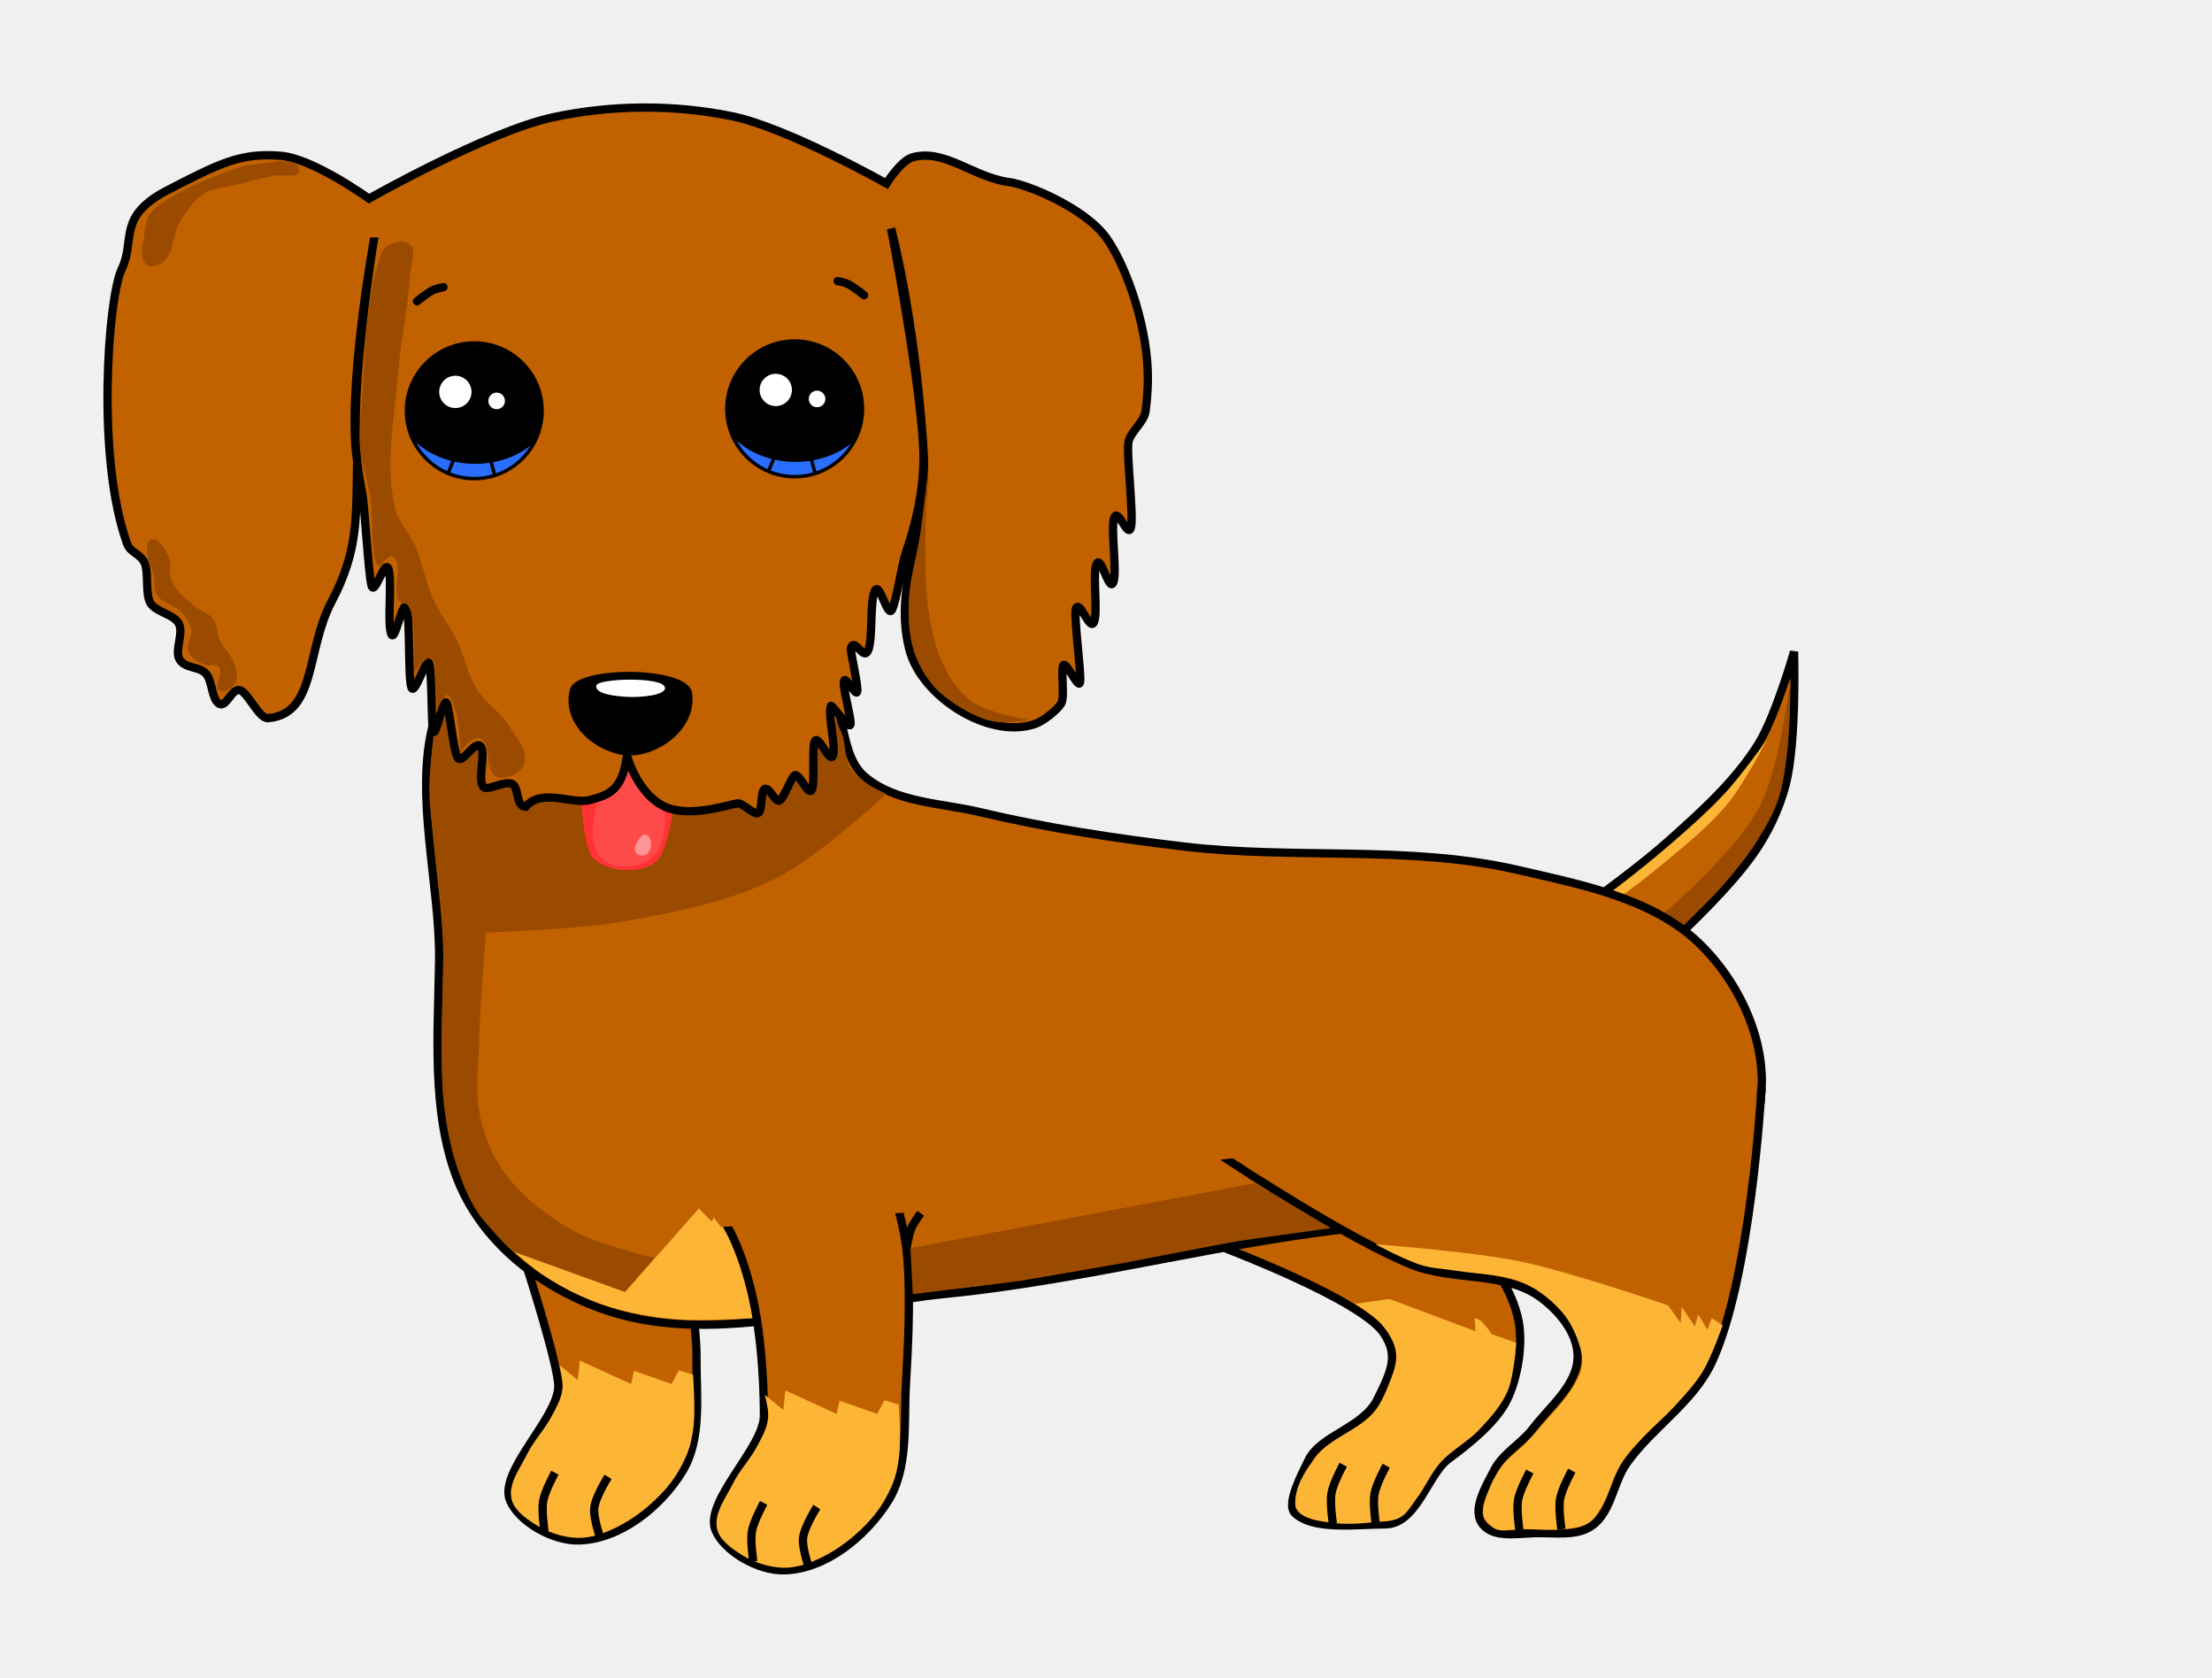
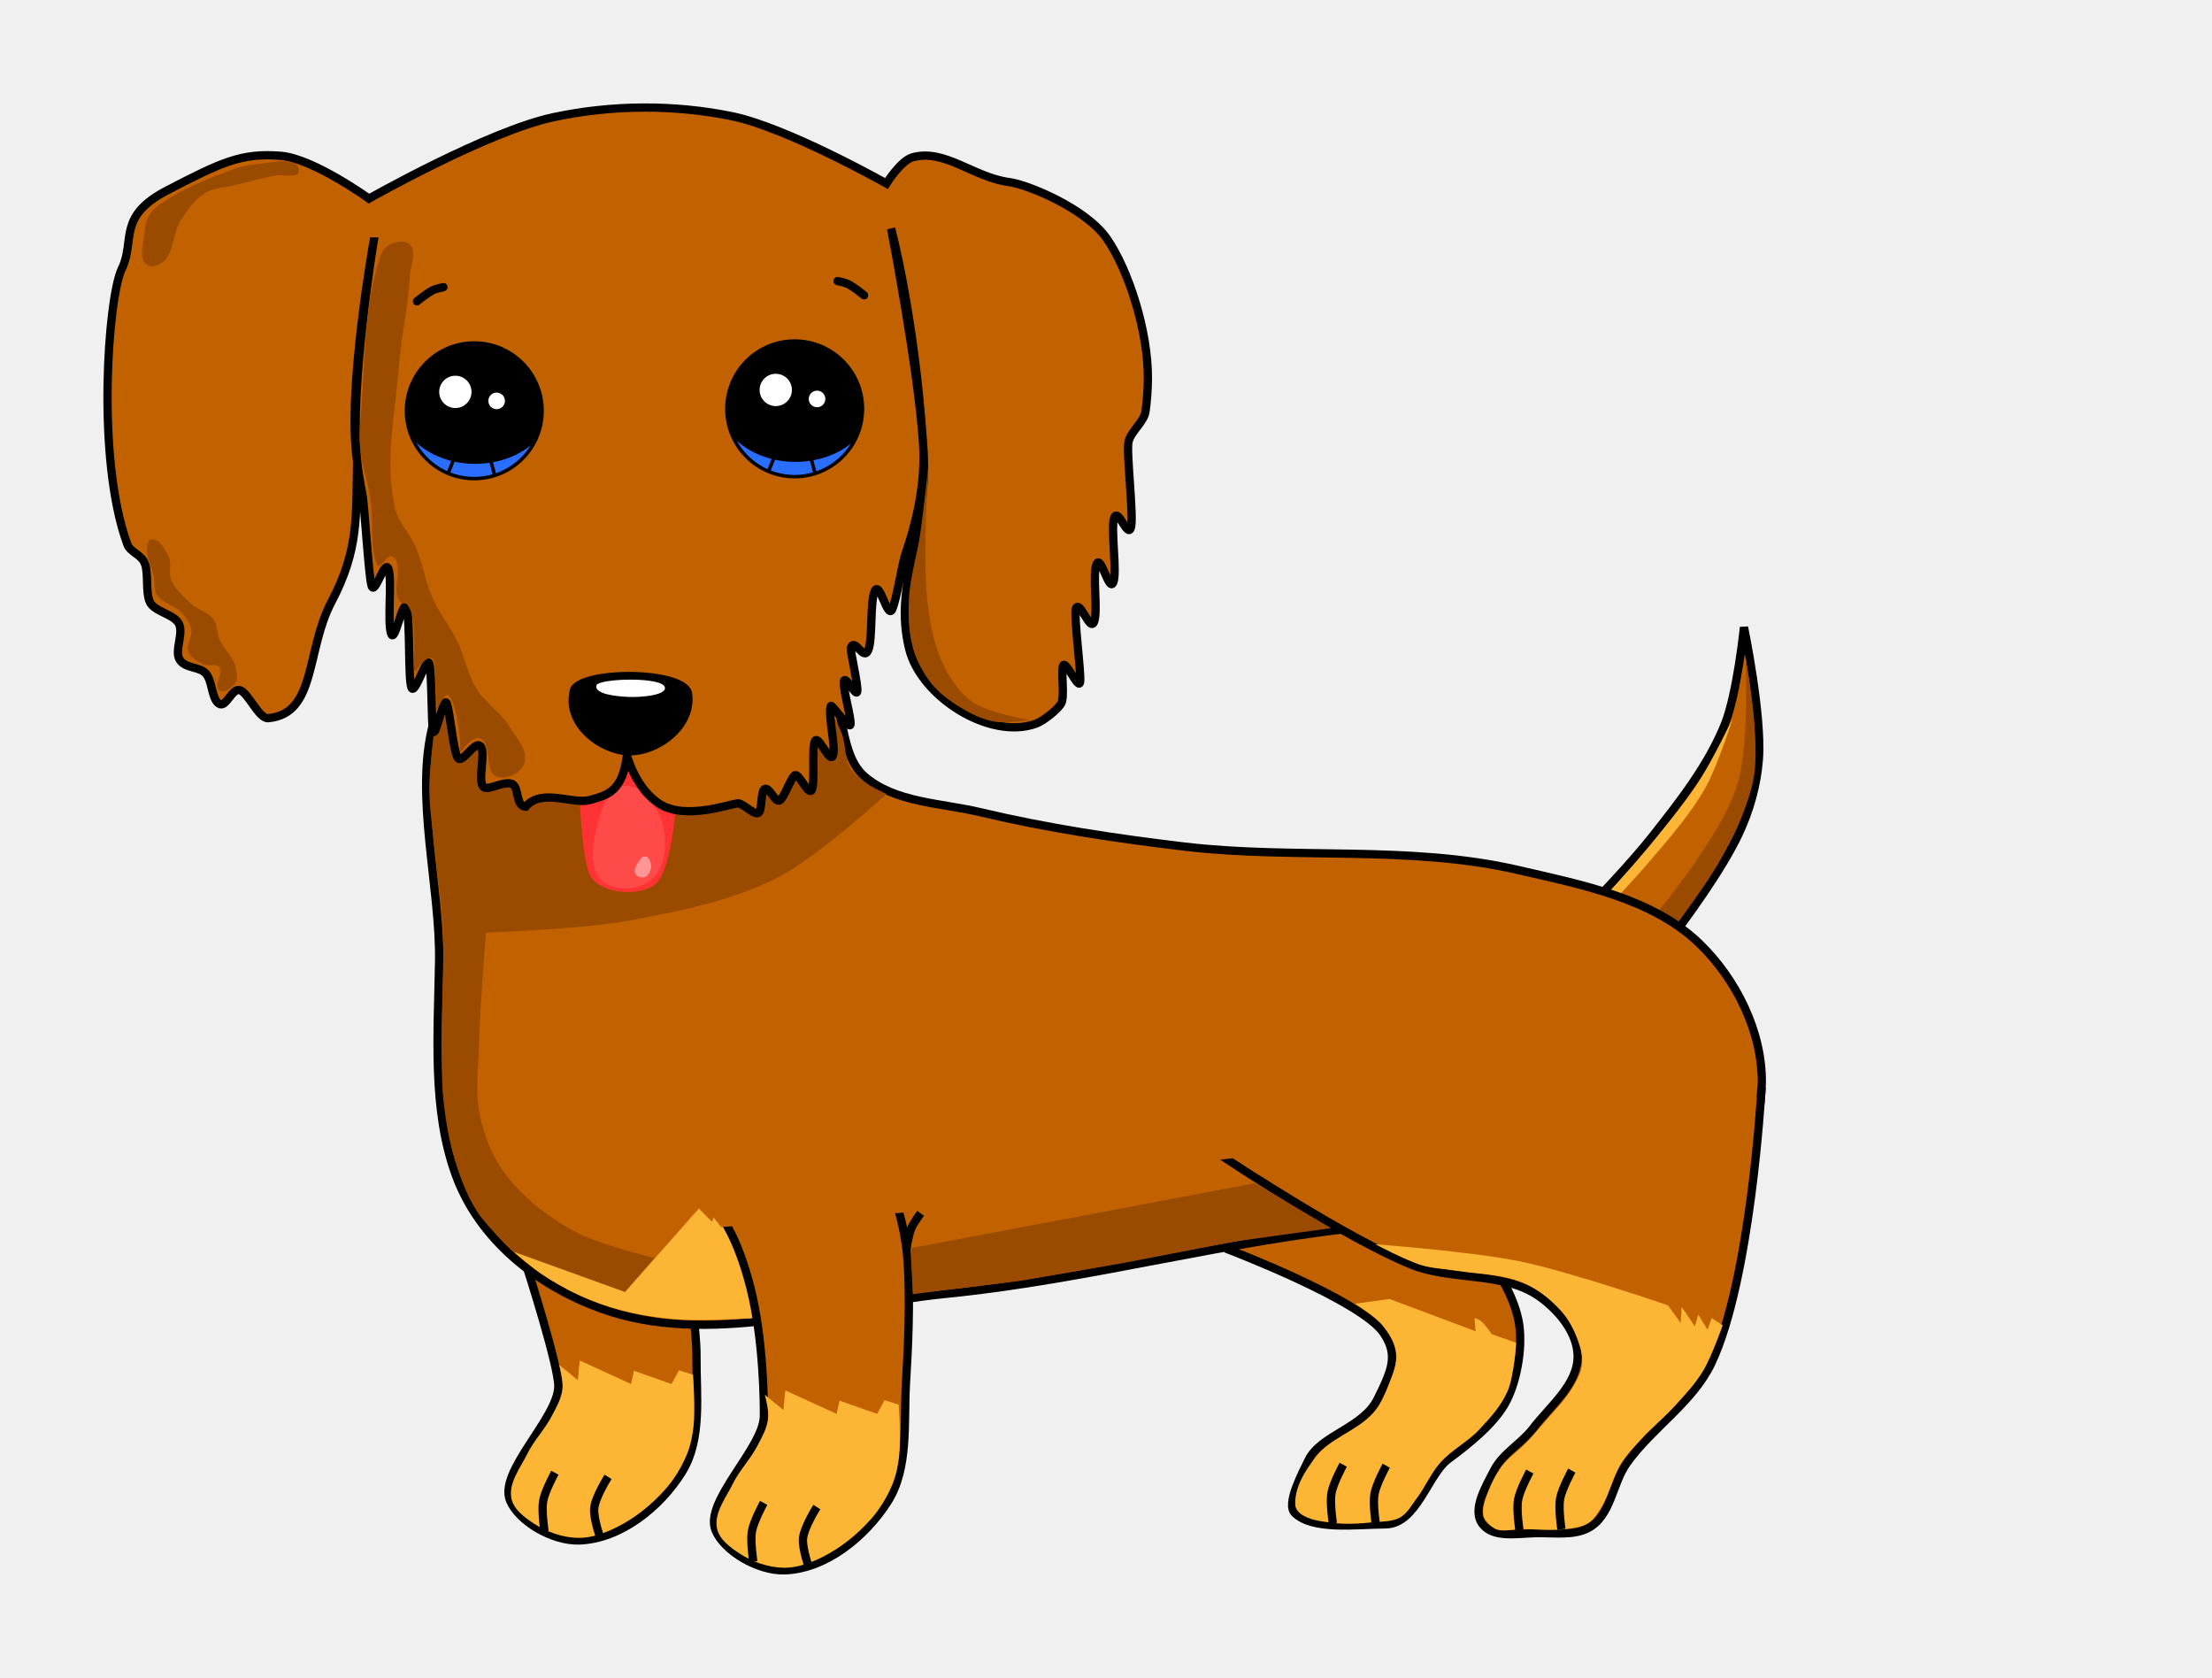
<svg xmlns="http://www.w3.org/2000/svg" width="213.975mm" height="162.267mm" viewBox="0 0 213.975 162.267" version="1.1" id="svg1286">
  <defs id="defs1280" />
  <g id="layer1" transform="translate(-26.50471,-0.6252791)">
    <path style="fill:#c26100;fill-opacity:1;stroke:#000000;stroke-width:0.8;stroke-linecap:butt;stroke-linejoin:miter;stroke-miterlimit:4;stroke-dasharray:none;stroke-opacity:1" d="m 77.508,123.275 c 0,0 3.028,9.439 3.007,11.426 -0.033,3.05 -5.823,8.228 -4.677,11.025 0.825,2.013 4.108,3.954 6.682,3.875 3.982,-0.121 7.858,-3.227 9.956,-6.615 1.985,-3.206 1.368,-7.455 1.403,-11.225 0.023,-2.531 -0.802,-7.55 -0.802,-7.55 z" id="path2019" />
    <path style="fill:#c26100;fill-opacity:1;stroke:#000000;stroke-width:0.8;stroke-linecap:butt;stroke-linejoin:miter;stroke-miterlimit:4;stroke-dasharray:none;stroke-opacity:1" d="m 145.237,121.43 c 0,0 12.97,4.919 15.119,8.126 1.429,2.133 0.784,3.585 -0.605,6.389 -1.389,2.803 -5.505,3.461 -6.671,5.896 -0.52,1.085 -2.226,4.219 -1.323,5.103 1.753,1.715 5.962,1.112 8.744,1.103 3.038,-0.01 4.118,-4.843 6.091,-6.3 1.926,-1.422 4.56,-3.492 5.656,-5.672 1.096,-2.18 1.597,-5.509 1.147,-7.746 -1.227,-6.101 -8.882,-12.379 -8.882,-12.379 l -22.301,2.079 z" id="path2071" />
-     <g id="g2138">
+     <g id="g2138" transform="rotate(-10,184.1297,90.14763)">
      <path id="path2125" d="m 171.579,94.01 c 0,0 11.271,-7.547 16.311,-12.052 3.173,-2.836 6.429,-5.748 8.686,-9.354 1.699,-2.714 3.474,-8.954 3.474,-8.954 0,0 0.263,8.679 -0.802,12.829 -0.624,2.432 -1.754,4.768 -3.207,6.815 -4.243,5.978 -15.696,15.404 -15.696,15.404 z" style="fill:#c26100;fill-opacity:1;stroke:#000000;stroke-width:0.8;stroke-linecap:butt;stroke-linejoin:miter;stroke-miterlimit:4;stroke-dasharray:none;stroke-opacity:1" />
      <path id="path2131" d="m 177.791,97.051 c 0,0 9.994,-7.883 14.316,-12.52 1.832,-1.966 3.725,-3.994 4.866,-6.426 1.705,-3.631 2.74,-11.717 2.74,-11.717 0,0 -0.043,4.645 -0.331,6.945 -0.215,1.722 -0.396,3.491 -1.039,5.103 -0.936,2.346 -2.471,4.428 -4.016,6.426 -1.5,1.939 -3.303,3.625 -5.055,5.339 -2.886,2.822 -8.977,8.126 -8.977,8.126 z" style="fill:#9a4b00;fill-opacity:1;stroke:none;stroke-width:0.265px;stroke-linecap:butt;stroke-linejoin:miter;stroke-opacity:1" />
      <path id="path2133" d="m 173.16,94.688 c 0,0 9.687,-6.762 14.221,-10.536 2.218,-1.846 4.506,-3.671 6.331,-5.906 1.507,-1.845 3.733,-6.095 3.733,-6.095 0,0 -2.64,3.64 -4.158,5.292 -1.515,1.649 -3.222,3.115 -4.914,4.583 -1.987,1.725 -4.045,3.371 -6.142,4.961 -3.187,2.415 -9.78,6.945 -9.78,6.945 z" style="fill:#fdb536;fill-opacity:1;stroke:none;stroke-width:0.265px;stroke-linecap:butt;stroke-linejoin:miter;stroke-opacity:1" />
    </g>
    <path style="fill:#c26100;fill-opacity:1;stroke:#000000;stroke-width:0.8;stroke-linecap:butt;stroke-linejoin:miter;stroke-miterlimit:4;stroke-dasharray:none;stroke-opacity:1" d="m 68.414,70.592 c -1.867,6.903 0.68,15.781 0.567,22.962 -0.113,7.158 -0.7,14.358 1.606,20.694 2.314,6.356 7.984,10.692 13.914,12.875 10.511,3.871 22.429,-0.271 33.575,-1.378 13.893,-1.379 27.467,-5.258 41.369,-6.543 10.366,-0.958 22.479,4.799 31.217,-0.858 4.038,-2.614 6.2,-8.19 6.267,-13.001 0.069,-4.92 -2.495,-10.054 -6.036,-13.47 -4.539,-4.378 -11.389,-5.686 -17.533,-7.11 -10.528,-2.439 -21.609,-0.993 -32.34,-2.272 -6.606,-0.787 -13.208,-1.778 -19.68,-3.318 -3.811,-0.907 -8.266,-0.909 -11.225,-3.475 -2.83,-2.454 -1.517,-8.373 -4.811,-10.156 -10.914,-5.909 -33.65,-6.933 -36.891,5.048 z" id="path849" />
    <path style="fill:#9a4b00;fill-opacity:1;stroke:none;stroke-width:0.265px;stroke-linecap:butt;stroke-linejoin:miter;stroke-opacity:1" d="m 112.259,77.396 c 0,0 -6.613,6.122 -10.583,8.126 -4.477,2.26 -9.525,3.254 -14.458,4.158 -4.508,0.826 -13.702,1.134 -13.702,1.134 0,0 -0.574,6.987 -0.661,10.489 -0.061,2.425 -0.411,4.904 0.095,7.276 0.415,1.946 1.176,3.883 2.362,5.481 1.719,2.315 4.101,4.163 6.615,5.575 2.418,1.359 7.89,2.646 7.89,2.646 l -2.854,3.3 -10.724,-3.875 c 0,0 -2.575,-2.37 -3.525,-3.818 -0.963,-1.468 -1.599,-3.144 -2.126,-4.819 -0.612,-1.944 -0.962,-3.974 -1.181,-6 -0.237,-2.193 -0.129,-4.409 -0.142,-6.615 -0.019,-3.276 0.245,-6.555 0.094,-9.827 -0.121,-2.641 -0.548,-5.259 -0.803,-7.89 -0.182,-1.873 -0.499,-3.74 -0.52,-5.622 -0.017,-1.563 0.185,-3.121 0.331,-4.677 0.14,-1.491 0.523,-4.461 0.523,-4.461 l 33.4,3.374 4.205,-2.693 c 0,0 1.09,1.936 1.465,2.977 0.368,1.021 0.234,2.214 0.756,3.166 0.327,0.596 0.875,1.056 1.417,1.465 0.641,0.483 2.126,1.134 2.126,1.134 z" id="path2127" />
-     <g id="g1531" transform="translate(-95.18572,-138.2915)">
+     <g id="g1531" transform="translate(-95.18572,-136.1748)">
      <path id="path1507" d="m 177.649,196.931 c 0,0 -0.574,22.644 1.308,24.834 1.409,1.639 4.898,1.641 6.167,0.505 3.196,-2.863 2.258,-25.906 2.258,-25.906 z" style="fill:#ff3333;fill-opacity:1;stroke:none;stroke-width:0.265px;stroke-linecap:butt;stroke-linejoin:miter;stroke-opacity:1" />
      <path id="path1511" d="m 182.027,212.8 c -1.47,0.169 -2.131,2.229 -2.514,3.658 -0.479,1.788 -0.939,4.296 0.436,5.535 1.177,1.061 3.555,0.918 4.752,-0.12 1.469,-1.274 1.604,-3.914 0.97,-5.752 -0.536,-1.553 -2.011,-3.508 -3.643,-3.32 z" style="fill:#ff4a4a;fill-opacity:1;stroke:none;stroke-width:0.265px;stroke-linecap:butt;stroke-linejoin:miter;stroke-opacity:1" />
      <path id="path1511-1" d="m 184.13,219.622 c -0.305,-0.052 -0.558,0.322 -0.718,0.585 -0.2,0.33 -0.439,0.805 -0.235,1.134 0.175,0.281 0.661,0.391 0.962,0.254 0.369,-0.169 0.551,-0.69 0.53,-1.095 -0.017,-0.342 -0.199,-0.82 -0.538,-0.878 z" style="fill:#ff9696;fill-opacity:1;stroke:none;stroke-width:0.055px;stroke-linecap:butt;stroke-linejoin:miter;stroke-opacity:1" />
    </g>
    <path style="fill:#c26100;fill-opacity:1;stroke:#000000;stroke-width:0.8;stroke-linecap:butt;stroke-linejoin:miter;stroke-miterlimit:4;stroke-dasharray:none;stroke-opacity:1" d="m 62.645,23.988 c 0,0 -2.34,14.164 -1.592,21.217 0.109,1.031 0.282,2.105 0.502,3.204 0.221,1.099 0.584,7.704 0.885,8.835 0.302,1.131 1.298,-2.691 1.65,-1.563 0.352,1.128 -0.128,5.128 0.245,6.217 0.373,1.089 1.127,-3.472 1.491,-2.457 0.364,1.015 0.148,6.756 0.472,7.661 0.324,0.905 1.471,-3.073 1.726,-2.313 0.254,0.76 0.213,5.931 0.367,6.509 0.242,0.906 1.017,-3.504 1.333,-2.64 0.316,0.864 0.616,4.446 1.04,5.219 0.424,0.773 1.66,-1.711 2.226,-1.078 0.566,0.633 -0.388,3.534 0.354,3.978 0.438,0.262 1.757,-0.559 2.593,-0.373 0.836,0.186 0.385,2.182 1.405,2.243 1.566,-1.842 4.537,-0.198 6.206,-0.65 1.776,-0.482 3.174,-0.85 3.603,-4.319 0,0 0.857,3.35 3.291,4.772 2.434,1.422 6.374,0.019 7.39,-0.132 0.498,-0.074 1.505,1.064 1.98,0.948 0.475,-0.116 0.23,-2.171 0.681,-2.347 0.451,-0.176 1.009,1.362 1.436,1.109 0.427,-0.253 1.031,-2.061 1.434,-2.408 0.403,-0.348 1.265,1.899 1.643,1.439 0.378,-0.46 -0.013,-4.193 0.339,-4.783 0.352,-0.59 1.4,2.177 1.726,1.44 0.326,-0.737 -0.495,-3.914 -0.195,-4.816 0.076,-0.228 1.798,2.361 1.9,1.785 0.102,-0.576 -0.754,-3.466 -0.639,-4.16 0.115,-0.695 1.179,1.562 1.294,0.978 0.115,-0.583 -0.718,-4.007 -0.616,-4.249 0.408,-0.97 1.193,1.306 1.663,0.282 0.47,-1.024 0.158,-4.678 0.646,-5.749 0.488,-1.071 1.241,2.847 1.702,1.735 0.461,-1.112 0.899,-4.248 1.29,-5.396 0.391,-1.148 0.736,-2.311 1.012,-3.488 0.277,-1.177 0.485,-2.367 0.603,-3.567 0.118,-1.2 0.146,-2.41 0.062,-3.627 -0.869,-12.556 -3.088,-20.714 -3.088,-20.714 0,0 2.628,13.607 3.088,20.714 0.715,8.81 -2.975,13.396 -1.333,19.962 1.148,4.591 7.772,8.812 12.228,7.216 0.765,-0.274 2.033,-1.305 2.438,-1.904 0.405,-0.598 0.014,-2.834 0.199,-3.661 0.185,-0.827 1.561,2.46 1.666,1.5 0.105,-0.959 -0.592,-6.031 -0.428,-7.027 0.356,-1.074 1.377,2.27 1.775,1.236 0.398,-1.034 -0.178,-4.571 0.238,-5.576 0.416,-1.005 1.21,2.752 1.619,1.766 0.409,-0.986 -0.282,-5.289 0.097,-6.268 0.378,-0.978 1.279,1.977 1.602,0.996 0.323,-0.981 -0.463,-7.366 -0.22,-8.361 0.243,-0.995 1.504,-1.896 1.642,-2.915 0.139,-1.019 0.219,-2.054 0.228,-3.108 0.043,-4.714 -1.913,-10.623 -3.955,-13.579 -2.042,-2.956 -7.693,-5.254 -9.442,-5.483 -3.492,-0.458 -6.249,-3.254 -9.354,-2.405 -1.155,0.316 -2.539,2.539 -2.539,2.539 0,0 -9.603,-5.409 -14.916,-6.502 -5.645,-1.162 -11.654,-1.115 -17.29,0.088 -6.36,1.357 -17.85,7.875 -17.85,7.875 0,0 -5.394,-3.897 -8.553,-4.143 -3.807,-0.296 -5.729,0.631 -10.958,3.341 -4.906,2.542 -3.066,4.858 -4.41,7.617 -1.302,2.673 -2.508,18.266 0.535,26.593 0.31,0.848 1.346,0.955 1.707,1.895 0.362,0.94 0.049,2.713 0.469,3.686 0.42,0.973 2.339,1.179 2.823,2.125 0.483,0.946 -0.47,2.632 0.082,3.492 0.553,0.86 1.91,0.626 2.537,1.341 0.628,0.715 0.526,2.377 1.235,2.887 0.709,0.51 1.259,-1.537 2.054,-1.292 0.795,0.245 1.836,2.782 2.724,2.704 4.683,-0.414 3.646,-6.553 6.123,-11.241 2.689,-5.09 2.367,-8.328 2.488,-13.633 -1.044,-6.604 1.592,-21.217 1.592,-21.217 z" id="path1611" />
    <g id="g1523" transform="translate(1.322917,1.322917)">
      <circle r="6.559" cy="39.031" cx="71.06" id="path815-3-6" style="fill:#2a6eff;fill-opacity:1;fill-rule:nonzero;stroke:#000000;stroke-width:0.334;stroke-miterlimit:4;stroke-dasharray:none;stroke-dashoffset:0;stroke-opacity:1" />
      <path id="path1389-7" d="m 71.06,32.606 a 6.559,6.315 0 0 0 -6.559,6.315 6.559,6.315 0 0 0 0.842,3.081 7.496,5.864 0 0 0 5.806,2.16 7.496,5.864 0 0 0 5.417,-1.82 6.559,6.315 0 0 0 1.053,-3.421 6.559,6.315 0 0 0 -6.559,-6.315 z" style="fill:#000000;fill-opacity:1;fill-rule:nonzero;stroke:none;stroke-width:0.016;stroke-miterlimit:4;stroke-dasharray:none;stroke-dashoffset:0;stroke-opacity:1" />
      <circle r="1.562" cy="37.202" cx="69.23" id="path1423-53" style="fill:#ffffff;fill-opacity:1;fill-rule:nonzero;stroke:none;stroke-width:0.396;stroke-miterlimit:4;stroke-dasharray:none;stroke-dashoffset:0;stroke-opacity:1" />
      <circle r="0.803" cy="38.072" cx="73.224" id="path1423-6-5" style="fill:#ffffff;fill-opacity:1;fill-rule:nonzero;stroke:none;stroke-width:0.204;stroke-miterlimit:4;stroke-dasharray:none;stroke-dashoffset:0;stroke-opacity:1" />
      <path id="path1440-6" d="m 69.158,43.508 -0.642,1.602" style="fill:none;stroke:#000000;stroke-width:0.334;stroke-linecap:butt;stroke-linejoin:miter;stroke-miterlimit:4;stroke-dasharray:none;stroke-opacity:1" />
      <path id="path1442-2" d="m 72.561,43.519 0.488,1.789" style="fill:none;stroke:#000000;stroke-width:0.334;stroke-linecap:butt;stroke-linejoin:miter;stroke-miterlimit:4;stroke-dasharray:none;stroke-opacity:1" />
    </g>
    <g transform="translate(32.31696,1.133925)" id="g1523-9">
      <circle r="6.559" cy="39.031" cx="71.06" id="path815-3-6-1" style="fill:#2a6eff;fill-opacity:1;fill-rule:nonzero;stroke:#000000;stroke-width:0.334;stroke-miterlimit:4;stroke-dasharray:none;stroke-dashoffset:0;stroke-opacity:1" />
      <path id="path1389-7-2" d="m 71.06,32.606 a 6.559,6.315 0 0 0 -6.559,6.315 6.559,6.315 0 0 0 0.842,3.081 7.496,5.864 0 0 0 5.806,2.16 7.496,5.864 0 0 0 5.417,-1.82 6.559,6.315 0 0 0 1.053,-3.421 6.559,6.315 0 0 0 -6.559,-6.315 z" style="fill:#000000;fill-opacity:1;fill-rule:nonzero;stroke:none;stroke-width:0.016;stroke-miterlimit:4;stroke-dasharray:none;stroke-dashoffset:0;stroke-opacity:1" />
      <circle r="1.562" cy="37.202" cx="69.23" id="path1423-53-7" style="fill:#ffffff;fill-opacity:1;fill-rule:nonzero;stroke:none;stroke-width:0.396;stroke-miterlimit:4;stroke-dasharray:none;stroke-dashoffset:0;stroke-opacity:1" />
      <circle r="0.803" cy="38.072" cx="73.224" id="path1423-6-5-0" style="fill:#ffffff;fill-opacity:1;fill-rule:nonzero;stroke:none;stroke-width:0.204;stroke-miterlimit:4;stroke-dasharray:none;stroke-dashoffset:0;stroke-opacity:1" />
      <path id="path1440-6-9" d="m 69.158,43.508 -0.642,1.602" style="fill:none;stroke:#000000;stroke-width:0.334;stroke-linecap:butt;stroke-linejoin:miter;stroke-miterlimit:4;stroke-dasharray:none;stroke-opacity:1" />
      <path id="path1442-2-3" d="m 72.561,43.519 0.488,1.789" style="fill:none;stroke:#000000;stroke-width:0.334;stroke-linecap:butt;stroke-linejoin:miter;stroke-miterlimit:4;stroke-dasharray:none;stroke-opacity:1" />
    </g>
    <path style="fill:none;stroke:#000000;stroke-width:0.8;stroke-linecap:round;stroke-linejoin:miter;stroke-miterlimit:4;stroke-dasharray:none;stroke-opacity:1" d="m 66.841,29.765 c 0,0 0.985,-0.812 1.556,-1.084 0.314,-0.15 1.004,-0.289 1.004,-0.289" id="path1558" />
    <path style="fill:none;stroke:#000000;stroke-width:0.8;stroke-linecap:round;stroke-linejoin:miter;stroke-miterlimit:4;stroke-dasharray:none;stroke-opacity:1" d="m 110.09,29.18 c 0,0 -0.985,-0.812 -1.556,-1.084 -0.314,-0.15 -1.004,-0.289 -1.004,-0.289" id="path1558-0" />
    <g id="g1493" transform="matrix(0.8050918,0,0,1.122231,-58.8598,-159.7017)">
      <path id="path1487" d="m 174.597,202.306 c -1.079,3.066 3.458,5.476 6.922,5.567 3.516,0.092 8.165,-2.231 7.583,-5.267 -0.439,-2.291 -13.81,-2.273 -14.505,-0.299 z" style="fill:#000000;fill-opacity:1;stroke:#000000;stroke-width:0.179px;stroke-linecap:butt;stroke-linejoin:miter;stroke-opacity:1" />
      <path id="path1489" d="m 177.689,201.928 c -0.261,0.768 2.45,0.946 3.796,0.993 1.525,0.054 4.631,-0.138 4.437,-0.817 -0.274,-0.959 -8.031,-0.771 -8.233,-0.177 z" style="fill:#ffffff;fill-opacity:1;stroke:none;stroke-width:0.179px;stroke-linecap:butt;stroke-linejoin:miter;stroke-opacity:1" />
    </g>
    <path style="fill:#9a4b00;fill-opacity:1;stroke:none;stroke-width:0.265px;stroke-linecap:butt;stroke-linejoin:miter;stroke-opacity:1" d="m 63.401,25.122 c -1.778,4.954 -1.498,10.277 -2.075,16.744 -0.27,3.022 0.754,4.78 1.039,7.182 0.241,2.026 -0.028,4.608 0.567,6.095 0.329,0.822 0.981,-0.954 1.465,-0.709 1.328,0.674 -0.139,3.241 0.803,4.394 0.161,0.197 0.551,0.083 0.709,0.283 1.307,1.664 0.178,7.244 0.898,6.284 1.377,-1.836 1.714,-1.094 1.748,-0.331 0.054,1.201 0.236,4.205 0.236,4.205 0,0 0.765,-1.834 1.134,-1.37 1.054,1.326 1.134,5.481 1.134,5.481 0,0 1.065,-1.553 1.795,-1.37 1.326,0.333 0.419,3.258 1.701,3.733 0.912,0.337 2.283,-0.326 2.646,-1.228 0.486,-1.208 -0.744,-2.525 -1.417,-3.638 -0.844,-1.394 -2.363,-2.295 -3.213,-3.685 -0.841,-1.375 -1.094,-3.038 -1.795,-4.488 -0.703,-1.454 -1.751,-2.73 -2.41,-4.205 -0.716,-1.606 -0.959,-3.393 -1.654,-5.008 -0.552,-1.282 -1.662,-2.328 -1.984,-3.685 -1.071,-4.506 0.034,-9.272 0.378,-13.891 0.212,-2.848 0.908,-5.652 1.039,-8.504 0.049,-1.07 0.788,-2.606 -0.094,-3.213 -0.771,-0.53 -2.334,0.046 -2.65,0.926 z" id="path1613" />
    <path style="fill:#9a4b00;fill-opacity:1;stroke:none;stroke-width:0.265px;stroke-linecap:butt;stroke-linejoin:miter;stroke-opacity:1" d="m 51.027,16.542 c -1.296,0.108 -2.52,0.664 -3.733,1.134 -1.432,0.555 -2.85,1.18 -4.158,1.984 -0.746,0.459 -1.587,0.882 -2.079,1.606 -0.415,0.61 -0.541,1.392 -0.614,2.126 -0.094,0.944 -0.508,2.247 0.236,2.835 0.412,0.326 1.143,0.085 1.559,-0.236 1.139,-0.88 0.933,-2.752 1.701,-3.969 0.649,-1.029 1.375,-2.101 2.41,-2.74 0.845,-0.522 1.919,-0.514 2.882,-0.756 1.241,-0.312 2.484,-0.616 3.733,-0.898 0.816,-0.185 2.49,0.317 2.457,-0.52 -0.059,-1.476 -2.922,-0.69 -4.394,-0.567 z" id="path845" />
    <path style="fill:#9a4b00;fill-opacity:1;stroke:none;stroke-width:0.265px;stroke-linecap:butt;stroke-linejoin:miter;stroke-opacity:1" d="m 40.725,53.517 c -0.13,0.964 0.484,1.885 0.668,2.84 0.113,0.586 -0.043,1.261 0.267,1.771 0.515,0.844 1.741,1.005 2.405,1.737 0.416,0.458 0.81,0.998 0.935,1.604 0.15,0.725 -0.546,1.519 -0.267,2.205 0.248,0.609 0.934,0.974 1.537,1.236 0.433,0.188 1.088,-0.152 1.403,0.2 0.505,0.565 -0.574,1.868 0.067,2.272 0.464,0.292 1.205,-0.208 1.503,-0.668 0.316,-0.486 0.155,-1.179 0,-1.737 -0.254,-0.914 -1.081,-1.573 -1.47,-2.439 -0.292,-0.649 -0.213,-1.465 -0.635,-2.038 -0.489,-0.664 -1.426,-0.85 -2.038,-1.403 -0.779,-0.705 -1.625,-1.439 -2.038,-2.405 -0.291,-0.68 0.085,-1.538 -0.234,-2.205 -0.346,-0.725 -0.909,-1.818 -1.704,-1.704 -0.276,0.04 -0.364,0.458 -0.401,0.735 z" id="path847" />
    <path style="fill:#fdb536;fill-opacity:1;stroke:none;stroke-width:0.265px;stroke-linecap:butt;stroke-linejoin:miter;stroke-opacity:1" d="m 80.603,132.628 1.795,1.465 0.189,-1.89 4.961,2.268 0.283,-1.276 3.638,1.276 0.709,-1.323 1.37,0.425 c 0,0 0.237,3.349 0.047,5.008 -0.107,0.934 -0.298,1.874 -0.661,2.74 -0.518,1.233 -1.231,2.408 -2.126,3.402 -1.284,1.426 -2.824,2.677 -4.536,3.544 -1.197,0.605 -2.533,1.117 -3.874,1.087 -1.509,-0.034 -3.04,-0.586 -4.299,-1.417 -0.894,-0.59 -1.924,-1.358 -2.126,-2.41 -0.287,-1.494 0.862,-2.935 1.536,-4.299 0.648,-1.312 1.713,-2.386 2.386,-3.685 0.429,-0.829 0.928,-1.672 1.039,-2.599 0.093,-0.774 -0.331,-2.315 -0.331,-2.315 z" id="path2025" />
    <path style="fill:none;stroke:#000000;stroke-width:0.8;stroke-linecap:butt;stroke-linejoin:miter;stroke-miterlimit:4;stroke-dasharray:none;stroke-opacity:1" d="m 79.179,148.732 c 0,0 -0.303,-1.974 -0.134,-2.94 0.171,-0.974 1.136,-2.74 1.136,-2.74" id="path2021" />
    <path style="fill:none;stroke:#000000;stroke-width:0.8;stroke-linecap:butt;stroke-linejoin:miter;stroke-miterlimit:4;stroke-dasharray:none;stroke-opacity:1" d="m 84.591,149.4 c 0,0 -0.709,-1.946 -0.601,-2.94 0.118,-1.09 1.336,-3.007 1.336,-3.007" id="path2023" />
    <path style="fill:#fdb536;fill-opacity:1;stroke:none;stroke-width:0.265px;stroke-linecap:butt;stroke-linejoin:miter;stroke-opacity:1" d="m 97.286,120.301 c -0.2,-0.234 -1.57,-3.074 -1.57,-3.074 0,0 -0.2,1.604 -0.367,1.503 -0.167,-0.1 -1.236,-1.236 -1.236,-1.236 l -7.149,8.085 -10.724,-3.875 c 0,0 1.681,1.478 2.606,2.105 1.205,0.817 2.483,1.537 3.809,2.138 1.248,0.566 2.548,1.029 3.875,1.37 1.804,0.462 3.655,0.767 5.512,0.902 2.555,0.185 7.684,-0.134 7.684,-0.134 z" id="path2067" />
    <path style="fill:#c26100;fill-opacity:1;stroke:#000000;stroke-width:0.8;stroke-linecap:butt;stroke-linejoin:miter;stroke-miterlimit:4;stroke-dasharray:none;stroke-opacity:1" d="m 96.233,118.261 c 0,0 1.582,1.844 2.871,6.924 1.289,5.08 1.306,11.411 1.295,12.405 -0.033,3.05 -5.823,8.228 -4.677,11.025 0.825,2.013 4.108,3.954 6.682,3.875 3.982,-0.121 7.808,-3.259 9.956,-6.615 2.084,-3.257 1.554,-7.698 1.781,-11.462 0.193,-3.199 0.438,-7.873 0.158,-11.87 -0.258,-3.686 -1.461,-6.684 -1.455,-6.695 z" id="path2019-3" />
    <path style="fill:#fdb536;fill-opacity:1;stroke:none;stroke-width:0.265px;stroke-linecap:butt;stroke-linejoin:miter;stroke-opacity:1" d="m 100.488,135.517 1.795,1.465 0.189,-1.89 4.961,2.268 0.283,-1.276 3.638,1.276 0.709,-1.323 1.37,0.425 c 0,0 0.237,3.349 0.047,5.008 -0.107,0.934 -0.298,1.874 -0.661,2.74 -0.518,1.233 -1.231,2.408 -2.126,3.402 -1.284,1.426 -2.824,2.677 -4.536,3.544 -1.197,0.605 -2.533,1.117 -3.874,1.087 -1.509,-0.034 -3.04,-0.586 -4.299,-1.417 -0.894,-0.59 -1.924,-1.358 -2.126,-2.41 -0.287,-1.494 0.862,-2.935 1.536,-4.299 0.648,-1.312 1.713,-2.386 2.386,-3.685 0.429,-0.829 0.928,-1.672 1.039,-2.599 0.093,-0.774 -0.331,-2.315 -0.331,-2.315 z" id="path2025-6" />
    <path style="fill:none;stroke:#000000;stroke-width:0.8;stroke-linecap:butt;stroke-linejoin:miter;stroke-miterlimit:4;stroke-dasharray:none;stroke-opacity:1" d="m 99.375,151.65 c 0,0 -0.303,-1.974 -0.134,-2.94 0.171,-0.974 1.136,-2.74 1.136,-2.74" id="path2021-7" />
    <path style="fill:none;stroke:#000000;stroke-width:0.8;stroke-linecap:butt;stroke-linejoin:miter;stroke-miterlimit:4;stroke-dasharray:none;stroke-opacity:1" d="m 104.787,152.318 c 0,0 -0.709,-1.946 -0.601,-2.94 0.118,-1.09 1.336,-3.007 1.336,-3.007" id="path2023-5" />
    <path style="fill:#c26100;fill-opacity:1;stroke:none;stroke-width:0.265px;stroke-linecap:butt;stroke-linejoin:miter;stroke-opacity:1" d="m 92.352,114.287 3.909,5.011 18.33,-1.458 0.795,-7.362 z" id="path2063" />
    <path style="fill:none;stroke:#000000;stroke-width:0.8;stroke-linecap:butt;stroke-linejoin:miter;stroke-miterlimit:4;stroke-dasharray:none;stroke-opacity:1" d="m 114.191,121.387 c 0,0 0.207,-1.354 0.468,-1.979 0.219,-0.524 0.902,-1.445 0.902,-1.445" id="path2065" />
    <path style="fill:#9a4b00;fill-opacity:1;stroke:none;stroke-width:0.265px;stroke-linecap:butt;stroke-linejoin:miter;stroke-opacity:1" d="m 116.322,45.599 c 0,0 -0.649,9.174 -0.047,13.702 0.267,2.007 0.686,4.055 1.606,5.859 0.652,1.277 1.51,2.545 2.693,3.355 1.595,1.092 5.528,1.748 5.528,1.748 0,0 -2.317,0.346 -3.449,0.142 -1.16,-0.209 -2.253,-0.758 -3.26,-1.37 -1.051,-0.639 -2.068,-1.4 -2.835,-2.362 -0.803,-1.008 -1.398,-2.209 -1.748,-3.449 -0.425,-1.506 -0.449,-3.115 -0.378,-4.677 0.096,-2.124 0.778,-4.181 1.087,-6.284 0.325,-2.213 0.803,-6.662 0.803,-6.662 z" id="path2069" />
    <path style="fill:#fdb536;fill-opacity:1;stroke:none;stroke-width:0.265px;stroke-linecap:butt;stroke-linejoin:miter;stroke-opacity:1" d="m 157.577,126.711 3.346,-0.462 8.315,3.118 -0.095,-1.276 c 0,0 0.426,0.141 0.6,0.275 0.439,0.338 1.054,1.284 1.054,1.284 l 2.373,0.834 c 0,0 -0.197,3.201 -0.814,4.647 -0.606,1.42 -1.688,2.603 -2.74,3.733 -1.127,1.21 -2.682,1.976 -3.78,3.213 -0.928,1.046 -1.469,2.384 -2.315,3.496 -0.48,0.631 -0.871,1.402 -1.559,1.795 -0.751,0.429 -1.691,0.388 -2.551,0.472 -1.364,0.133 -2.753,0.236 -4.11,0.047 -1.041,-0.145 -2.196,-0.25 -3.024,-0.898 -0.245,-0.191 -0.453,-0.493 -0.472,-0.803 -0.108,-1.711 0.972,-3.377 2.032,-4.725 1.386,-1.762 3.791,-2.412 5.38,-4.036 0.802,-0.819 1.259,-1.936 1.667,-3.007 0.363,-0.95 0.801,-1.965 0.675,-2.974 -0.126,-1.01 -0.738,-1.936 -1.387,-2.721 -0.698,-0.844 -2.596,-2.015 -2.596,-2.015 z" id="path2121" />
    <path style="fill:none;stroke:#000000;stroke-width:0.8;stroke-linecap:butt;stroke-linejoin:miter;stroke-miterlimit:4;stroke-dasharray:none;stroke-opacity:1" d="m 155.438,147.959 c 0,0 -0.303,-1.974 -0.134,-2.94 0.171,-0.974 1.136,-2.74 1.136,-2.74" id="path2021-7-3" />
    <path style="fill:none;stroke:#000000;stroke-width:0.8;stroke-linecap:butt;stroke-linejoin:miter;stroke-miterlimit:4;stroke-dasharray:none;stroke-opacity:1" d="m 159.596,148.053 c 0,0 -0.303,-1.974 -0.134,-2.94 0.171,-0.974 1.136,-2.74 1.136,-2.74" id="path2021-7-5" />
    <path style="fill:#c26100;fill-opacity:1;stroke:#000000;stroke-width:0.8;stroke-linecap:butt;stroke-linejoin:miter;stroke-miterlimit:4;stroke-dasharray:none;stroke-opacity:1" d="m 145.661,113.043 c 0,0 11.217,7.418 17.416,9.902 3.952,1.584 8.938,0.614 12.392,3.104 1.836,1.324 3.632,3.465 3.647,5.729 0.019,2.742 -2.658,4.819 -4.322,6.998 -1.109,1.453 -2.903,2.385 -3.742,4.009 -0.827,1.602 -2.242,3.917 -1.085,5.298 1.059,1.264 3.136,0.87 4.98,0.816 1.844,-0.054 3.74,0.278 5.193,-0.501 2.222,-1.192 2.314,-4.292 3.726,-6.273 2.453,-3.443 6.384,-5.862 8.192,-9.684 3.798,-8.025 4.819,-26.196 4.819,-26.196 z" id="path2094" />
    <path style="fill:#fdb536;fill-opacity:1;stroke:none;stroke-width:0.265px;stroke-linecap:butt;stroke-linejoin:miter;stroke-opacity:1" d="m 159.553,120.958 c 0,0 9.388,0.706 13.985,1.654 4.876,1.005 14.316,4.252 14.316,4.252 l 1.228,1.701 0.095,-1.559 1.276,1.89 0.331,-1.134 0.898,1.465 0.402,-1.134 1.063,0.709 c 0,0 -1.066,3.029 -1.89,4.394 -0.764,1.266 -1.795,2.354 -2.788,3.449 -0.995,1.097 -2.162,2.029 -3.166,3.118 -0.682,0.74 -1.401,1.464 -1.937,2.315 -0.849,1.347 -1.147,2.992 -1.984,4.347 -0.33,0.534 -0.656,1.122 -1.181,1.465 -0.656,0.428 -1.492,0.511 -2.268,0.614 -1.452,0.193 -2.929,-0.016 -4.394,0 -0.74,0.008 -1.514,0.267 -2.221,0.047 -0.334,-0.104 -0.612,-0.359 -0.85,-0.614 -0.203,-0.217 -0.418,-0.464 -0.472,-0.756 -0.134,-0.726 0.18,-1.477 0.425,-2.173 0.326,-0.923 0.781,-1.817 1.37,-2.599 0.63,-0.836 1.54,-1.421 2.268,-2.173 0.574,-0.593 1.12,-1.213 1.654,-1.843 1.058,-1.247 2.258,-2.408 3.071,-3.827 0.352,-0.614 0.684,-1.28 0.756,-1.984 0.076,-0.738 -0.11,-1.496 -0.354,-2.197 -0.371,-1.065 -0.9,-2.113 -1.654,-2.953 -1.117,-1.244 -2.514,-2.34 -4.087,-2.906 -1.941,-0.697 -4.062,-0.687 -6.095,-1.016 -1.102,-0.178 -2.238,-0.2 -3.307,-0.52 -1.573,-0.47 -4.488,-2.032 -4.488,-2.032 z" id="path2123" />
    <path style="fill:none;stroke:#000000;stroke-width:0.8;stroke-linecap:butt;stroke-linejoin:miter;stroke-miterlimit:4;stroke-dasharray:none;stroke-opacity:1" d="m 173.486,148.62 c 0,0 -0.303,-1.974 -0.134,-2.94 0.171,-0.974 1.136,-2.74 1.136,-2.74" id="path2021-7-3-6" />
    <path style="fill:none;stroke:#000000;stroke-width:0.8;stroke-linecap:butt;stroke-linejoin:miter;stroke-miterlimit:4;stroke-dasharray:none;stroke-opacity:1" d="m 177.549,148.526 c 0,0 -0.303,-1.974 -0.134,-2.94 0.171,-0.974 1.136,-2.74 1.136,-2.74" id="path2021-7-3-2" />
    <path style="fill:#c26100;fill-opacity:1;stroke:none;stroke-width:0.265px;stroke-linecap:butt;stroke-linejoin:miter;stroke-opacity:1" d="m 143.061,110.938 5.295,3.358 47.932,-6.26 0.189,-1.89 0.047,-1.512 z" id="path2117" />
    <path style="fill:#9a4b00;fill-opacity:1;stroke:none;stroke-width:0.265px;stroke-linecap:butt;stroke-linejoin:miter;stroke-opacity:1" d="m 114.574,121.336 33.309,-6.284 7.371,4.347 -9.26,1.276 -10.725,2.079 -10.111,1.748 -10.347,1.276 z" id="path2129" />
  </g>
</svg>
